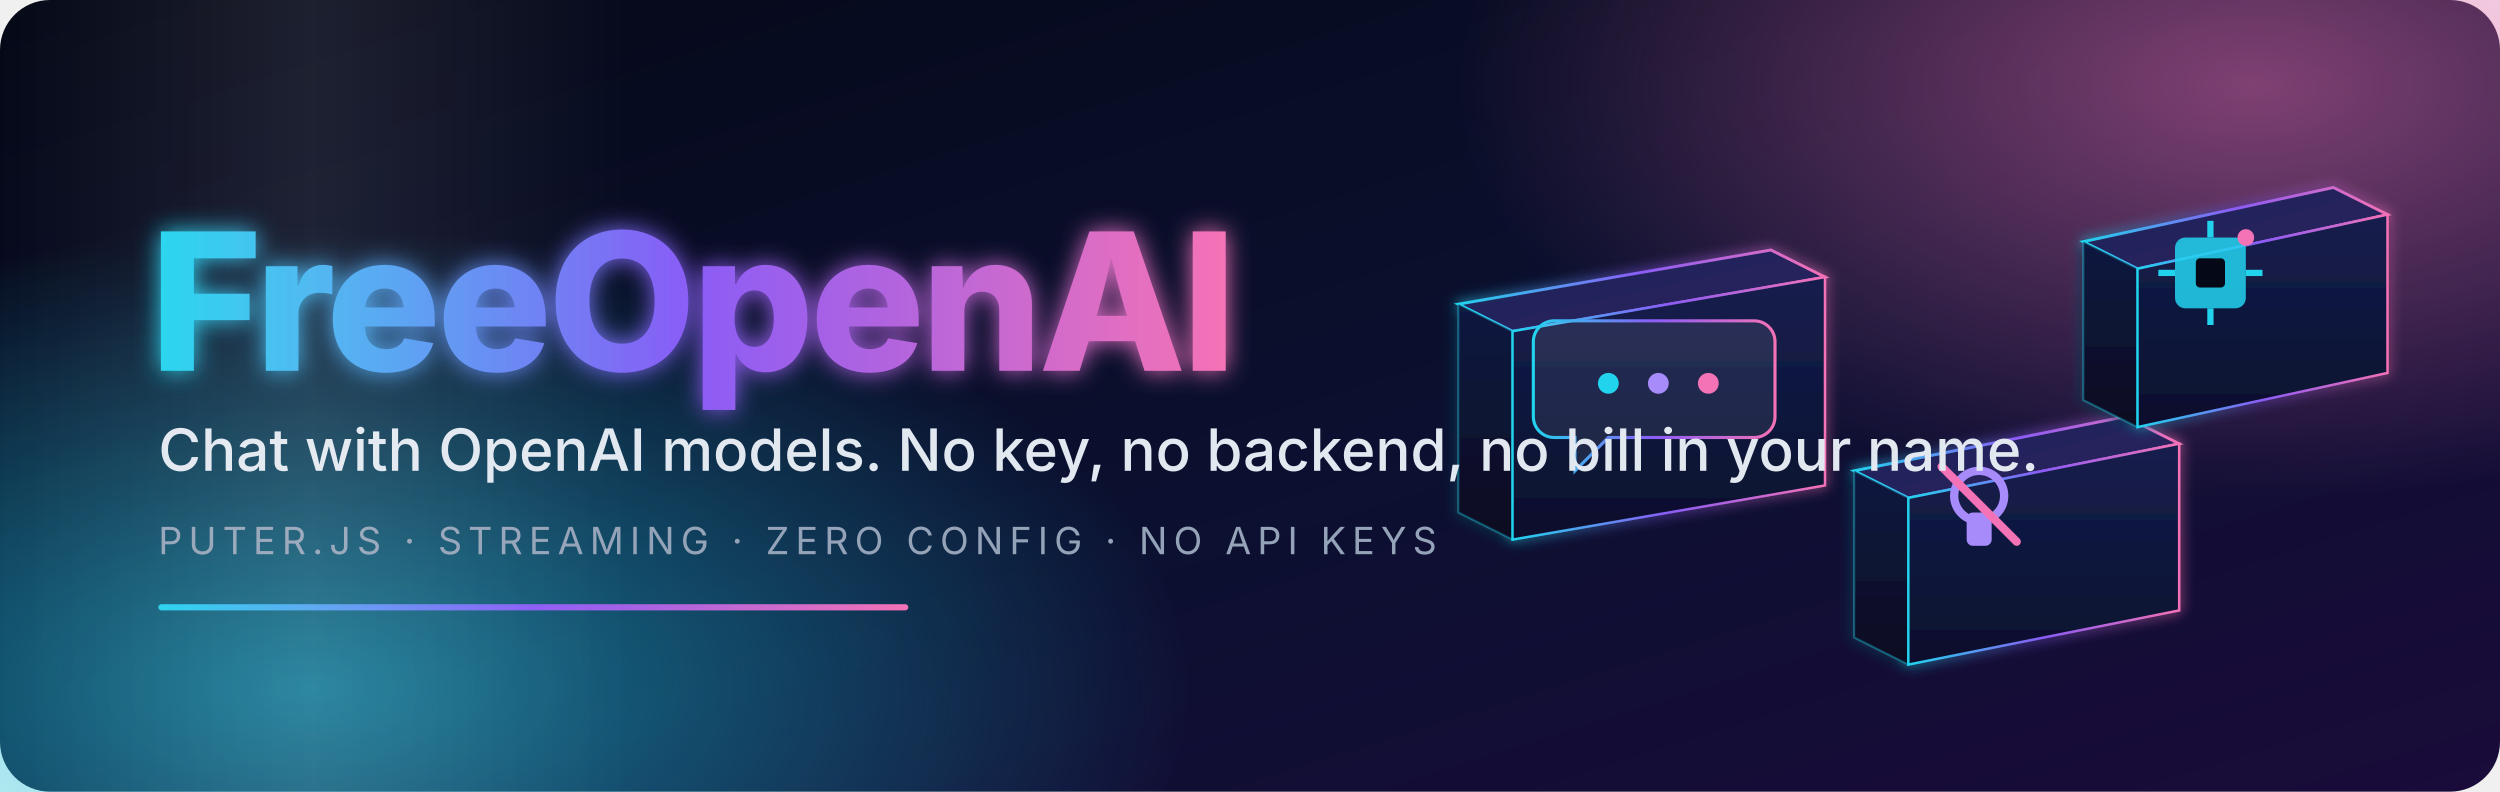
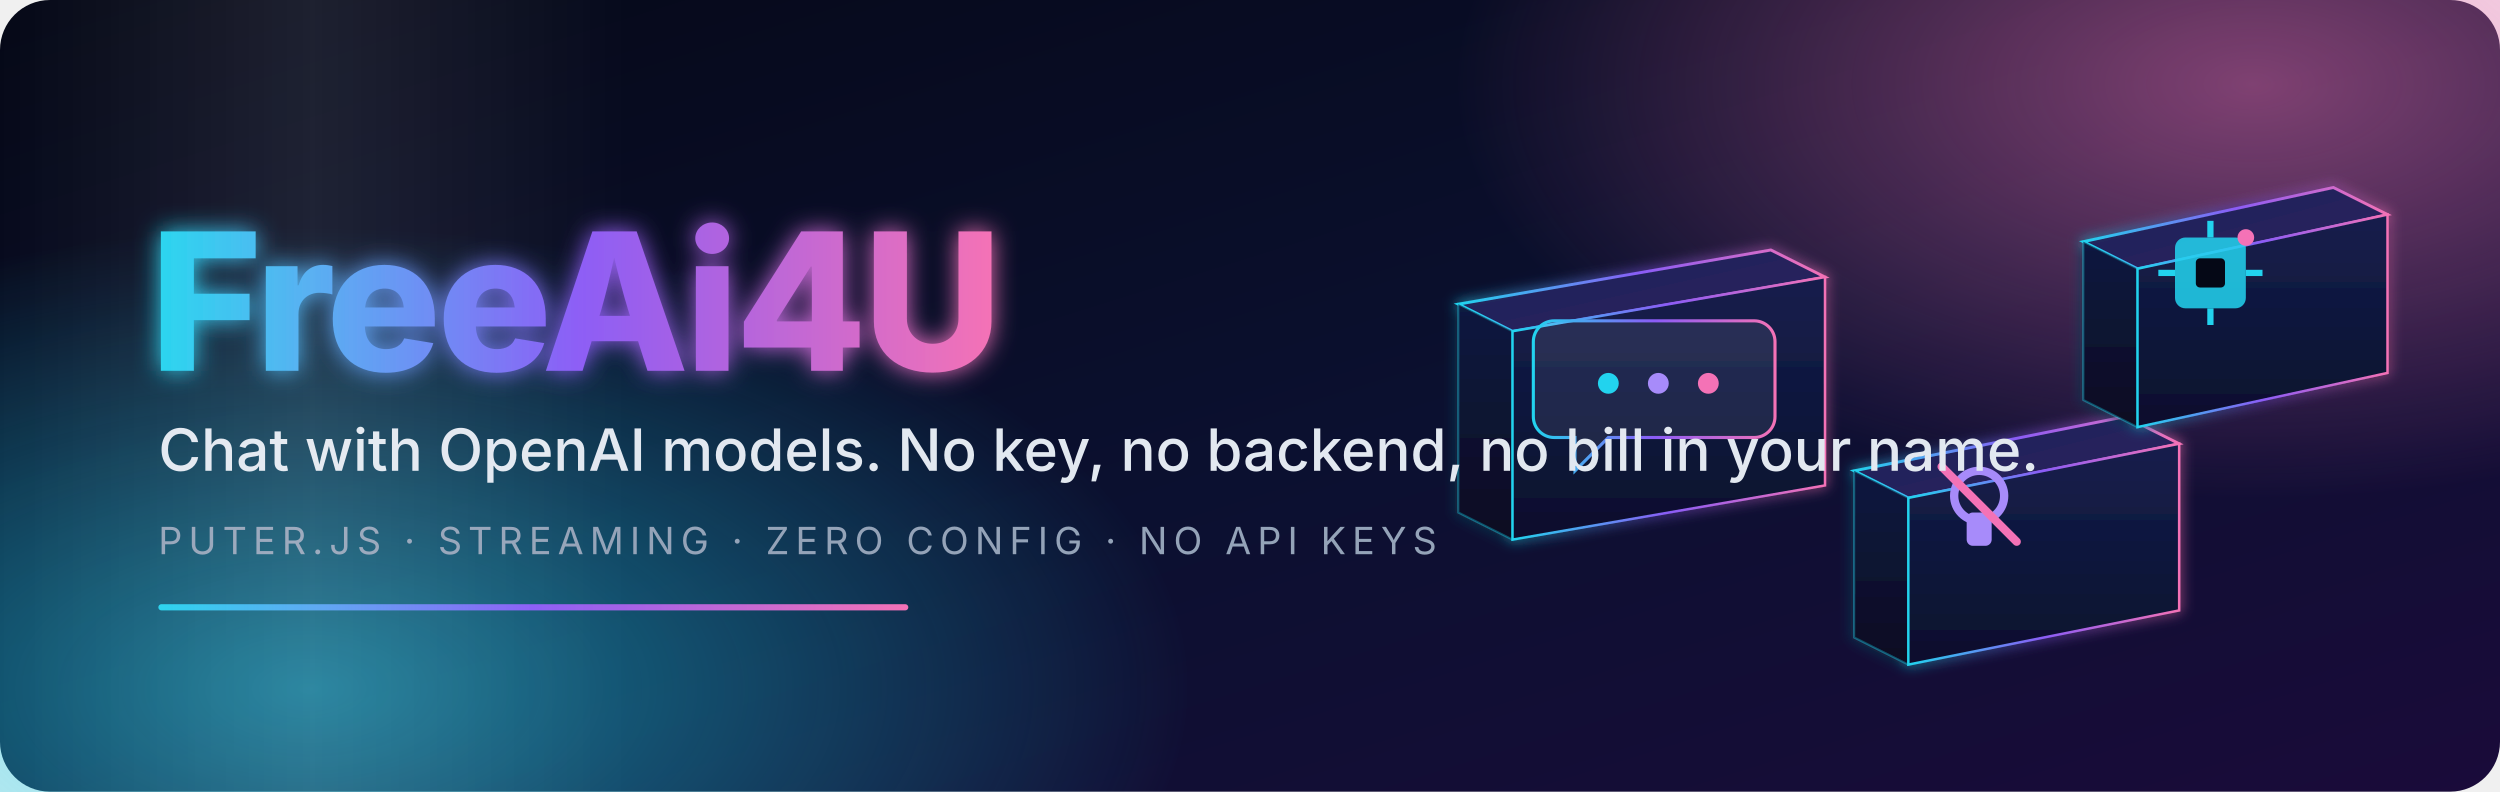
- <svg xmlns="http://www.w3.org/2000/svg" width="1200" height="380" viewBox="0 0 1200 380" role="img" aria-label="FreeOpenAI. Free access to OpenAI models, no key required.">
+ <svg xmlns="http://www.w3.org/2000/svg" width="1200" height="380" viewBox="0 0 1200 380" role="img" aria-label="FreeAi4U. Free access to OpenAI models, no key required.">
  <defs>
    <linearGradient id="bg" x1="0" y1="0" x2="1" y2="1">
      <stop offset="0" stop-color="#050816" />
      <stop offset="0.55" stop-color="#0b1030" />
      <stop offset="1" stop-color="#1a0b3a" />
    </linearGradient>
    <linearGradient id="neon" x1="0" y1="0" x2="1" y2="0">
      <stop offset="0" stop-color="#22d3ee">
        <animate attributeName="stop-color" values="#22d3ee;#a78bfa;#22d3ee" dur="9s" repeatCount="indefinite" />
      </stop>
      <stop offset="0.5" stop-color="#8b5cf6" />
      <stop offset="1" stop-color="#f472b6">
        <animate attributeName="stop-color" values="#f472b6;#22d3ee;#f472b6" dur="9s" repeatCount="indefinite" />
      </stop>
    </linearGradient>
    <radialGradient id="glowCyan" cx="0.5" cy="0.5" r="0.5">
      <stop offset="0" stop-color="#22d3ee" stop-opacity="0.55" />
      <stop offset="1" stop-color="#22d3ee" stop-opacity="0" />
    </radialGradient>
    <radialGradient id="glowPink" cx="0.5" cy="0.5" r="0.5">
      <stop offset="0" stop-color="#f472b6" stop-opacity="0.5" />
      <stop offset="1" stop-color="#f472b6" stop-opacity="0" />
    </radialGradient>
    <linearGradient id="faceTop" x1="0" y1="0" x2="1" y2="1">
      <stop offset="0" stop-color="#1e2a5a" />
      <stop offset="1" stop-color="#2b1b5e" />
    </linearGradient>
    <linearGradient id="faceLeft" x1="0" y1="0" x2="0" y2="1">
      <stop offset="0" stop-color="#0f1a40" />
      <stop offset="1" stop-color="#070b22" />
    </linearGradient>
    <linearGradient id="faceRight" x1="0" y1="0" x2="0" y2="1">
      <stop offset="0" stop-color="#151f4d" />
      <stop offset="1" stop-color="#0a0f2c" />
    </linearGradient>
    <linearGradient id="sweep" x1="0" y1="0" x2="1" y2="0">
      <stop offset="0" stop-color="#ffffff" stop-opacity="0" />
      <stop offset="0.5" stop-color="#ffffff" stop-opacity="0.16" />
      <stop offset="1" stop-color="#ffffff" stop-opacity="0" />
    </linearGradient>
    <filter id="glow" x="-30%" y="-30%" width="160%" height="160%">
      <feGaussianBlur stdDeviation="6" result="b" />
      <feMerge>
        <feMergeNode in="b" />
        <feMergeNode in="SourceGraphic" />
      </feMerge>
    </filter>
    <filter id="softGlow" x="-30%" y="-30%" width="160%" height="160%">
      <feGaussianBlur stdDeviation="3" result="b" />
      <feMerge>
        <feMergeNode in="b" />
        <feMergeNode in="SourceGraphic" />
      </feMerge>
    </filter>
  </defs>
  <rect width="1200" height="380" rx="24" fill="url(#bg)" />
  <ellipse cx="150" cy="330" rx="420" ry="220" fill="url(#glowCyan)">
    <animate attributeName="rx" values="420;470;420" dur="8s" repeatCount="indefinite" />
  </ellipse>
  <ellipse cx="1080" cy="40" rx="380" ry="200" fill="url(#glowPink)">
    <animate attributeName="rx" values="380;430;380" dur="10s" repeatCount="indefinite" />
  </ellipse>
  <g transform="translate(700,120)" filter="url(#softGlow)">
    <polygon points="0,26 150,0 176,13 26,39" fill="url(#faceTop)" stroke="url(#neon)" stroke-width="1.4" />
    <polygon points="0,26 26,39 26,139 0,126" fill="url(#faceLeft)" stroke="#22d3ee" stroke-opacity="0.35" />
    <polygon points="26,39 176,13 176,113 26,139" fill="url(#faceRight)" stroke="url(#neon)" stroke-width="1.2" />
  </g>
  <g transform="translate(742,150)">
    <path d="M4 4 h96 a10 10 0 0 1 10 10 v36 a10 10 0 0 1 -10 10 h-70 l-16 16 v-16 h-10 a10 10 0 0 1 -10 -10 v-36 a10 10 0 0 1 10 -10 Z" fill="#ffffff" fill-opacity="0.08" stroke="url(#neon)" stroke-width="1.5" />
    <circle cx="30" cy="34" r="5" fill="#22d3ee">
      <animate attributeName="cy" values="34;26;34" dur="1.2s" repeatCount="indefinite" />
    </circle>
    <circle cx="54" cy="34" r="5" fill="#a78bfa">
      <animate attributeName="cy" values="34;26;34" dur="1.2s" begin="0.15s" repeatCount="indefinite" />
    </circle>
    <circle cx="78" cy="34" r="5" fill="#f472b6">
      <animate attributeName="cy" values="34;26;34" dur="1.2s" begin="0.3s" repeatCount="indefinite" />
    </circle>
  </g>
  <g transform="translate(890,200)" filter="url(#softGlow)">
    <polygon points="0,26 130,0 156,13 26,39" fill="url(#faceTop)" stroke="url(#neon)" stroke-width="1.4" />
    <polygon points="0,26 26,39 26,119 0,106" fill="url(#faceLeft)" stroke="#22d3ee" stroke-opacity="0.35" />
    <polygon points="26,39 156,13 156,93 26,119" fill="url(#faceRight)" stroke="url(#neon)" stroke-width="1.2" />
  </g>
  <g transform="translate(930,222)">
    <circle cx="20" cy="16" r="12" fill="none" stroke="#a78bfa" stroke-width="4" />
    <rect x="14" y="24" width="12" height="16" rx="3" fill="#a78bfa" />
    <line x1="2" y1="2" x2="38" y2="38" stroke="#f472b6" stroke-width="4" stroke-linecap="round" />
  </g>
  <g transform="translate(1000,90)" filter="url(#softGlow)">
    <polygon points="0,26 120,0 146,13 26,39" fill="url(#faceTop)" stroke="url(#neon)" stroke-width="1.4" />
    <polygon points="0,26 26,39 26,115 0,102" fill="url(#faceLeft)" stroke="#22d3ee" stroke-opacity="0.35" />
    <polygon points="26,39 146,13 146,89 26,115" fill="url(#faceRight)" stroke="url(#neon)" stroke-width="1.2" />
  </g>
  <g transform="translate(1036,106)">
    <rect x="8" y="8" width="34" height="34" rx="5" fill="#22d3ee" fill-opacity="0.85" />
    <rect x="18" y="18" width="14" height="14" rx="2" fill="#050816" />
    <line x1="25" y1="0" x2="25" y2="8" stroke="#22d3ee" stroke-width="3" />
    <line x1="25" y1="42" x2="25" y2="50" stroke="#22d3ee" stroke-width="3" />
    <line x1="0" y1="25" x2="8" y2="25" stroke="#22d3ee" stroke-width="3" />
    <line x1="42" y1="25" x2="50" y2="25" stroke="#22d3ee" stroke-width="3" />
    <circle cx="42" cy="8" r="4" fill="#f472b6">
      <animate attributeName="opacity" values="1;0.3;1" dur="1.6s" repeatCount="indefinite" />
    </circle>
  </g>
-   <text x="72" y="178" font-family="Segoe UI, Inter, Helvetica Neue, Helvetica, Arial, sans-serif" font-size="92" font-weight="800" letter-spacing="-2" fill="url(#neon)" filter="url(#glow)">FreeOpenAI</text>
+   <text x="72" y="178" font-family="Segoe UI, Inter, Helvetica Neue, Helvetica, Arial, sans-serif" font-size="92" font-weight="800" letter-spacing="-2" fill="url(#neon)" filter="url(#glow)">FreeAi4U</text>
  <text x="76" y="226" font-family="Segoe UI, Inter, Helvetica Neue, Helvetica, Arial, sans-serif" font-size="28" font-weight="500" fill="#e2e8f0">Chat with OpenAI models. No key, no backend, no bill in your name.</text>
  <text x="76" y="266" font-family="Segoe UI, Inter, Helvetica Neue, Helvetica, Arial, sans-serif" font-size="18" font-weight="400" fill="#94a3b8" letter-spacing="3">PUTER.JS  ·  STREAMING  ·  ZERO CONFIG  ·  NO API KEYS</text>
  <rect x="76" y="290" width="360" height="3" rx="1.5" fill="url(#neon)" />
  <rect x="0" y="0" width="300" height="380" fill="url(#sweep)" opacity="0.6">
    <animate attributeName="x" values="-300;1200" dur="7s" repeatCount="indefinite" />
  </rect>
</svg>
